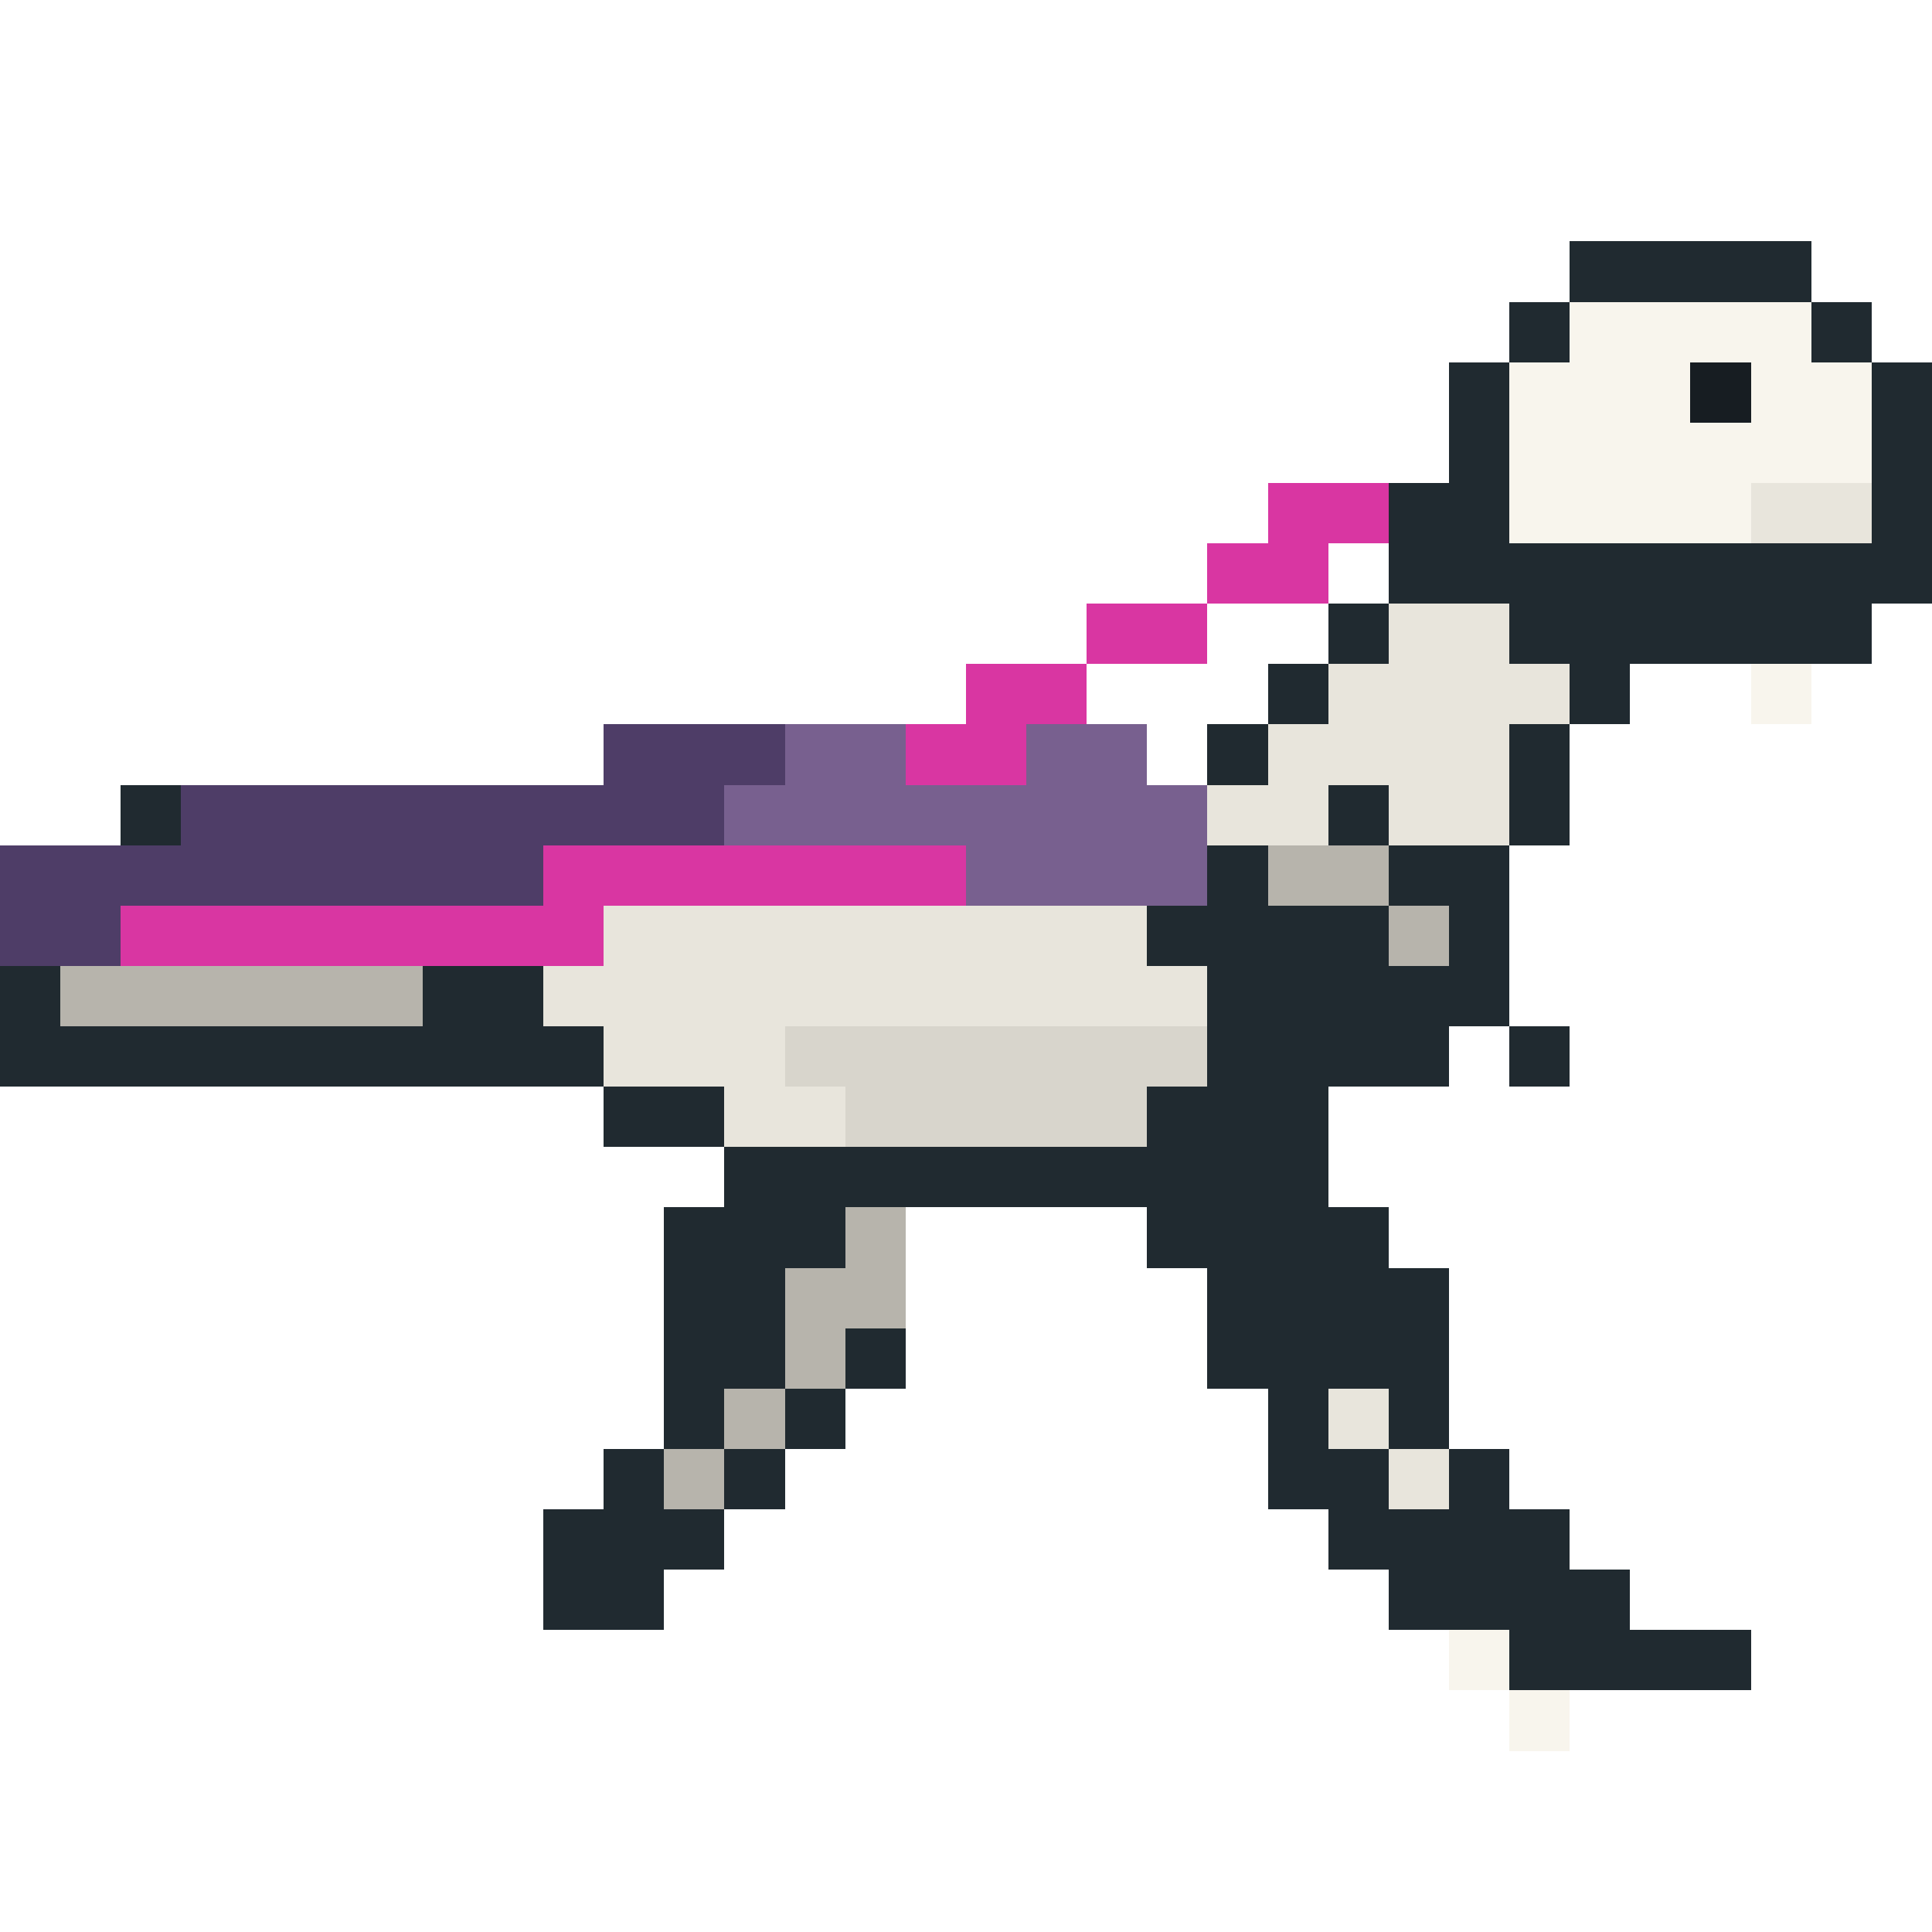
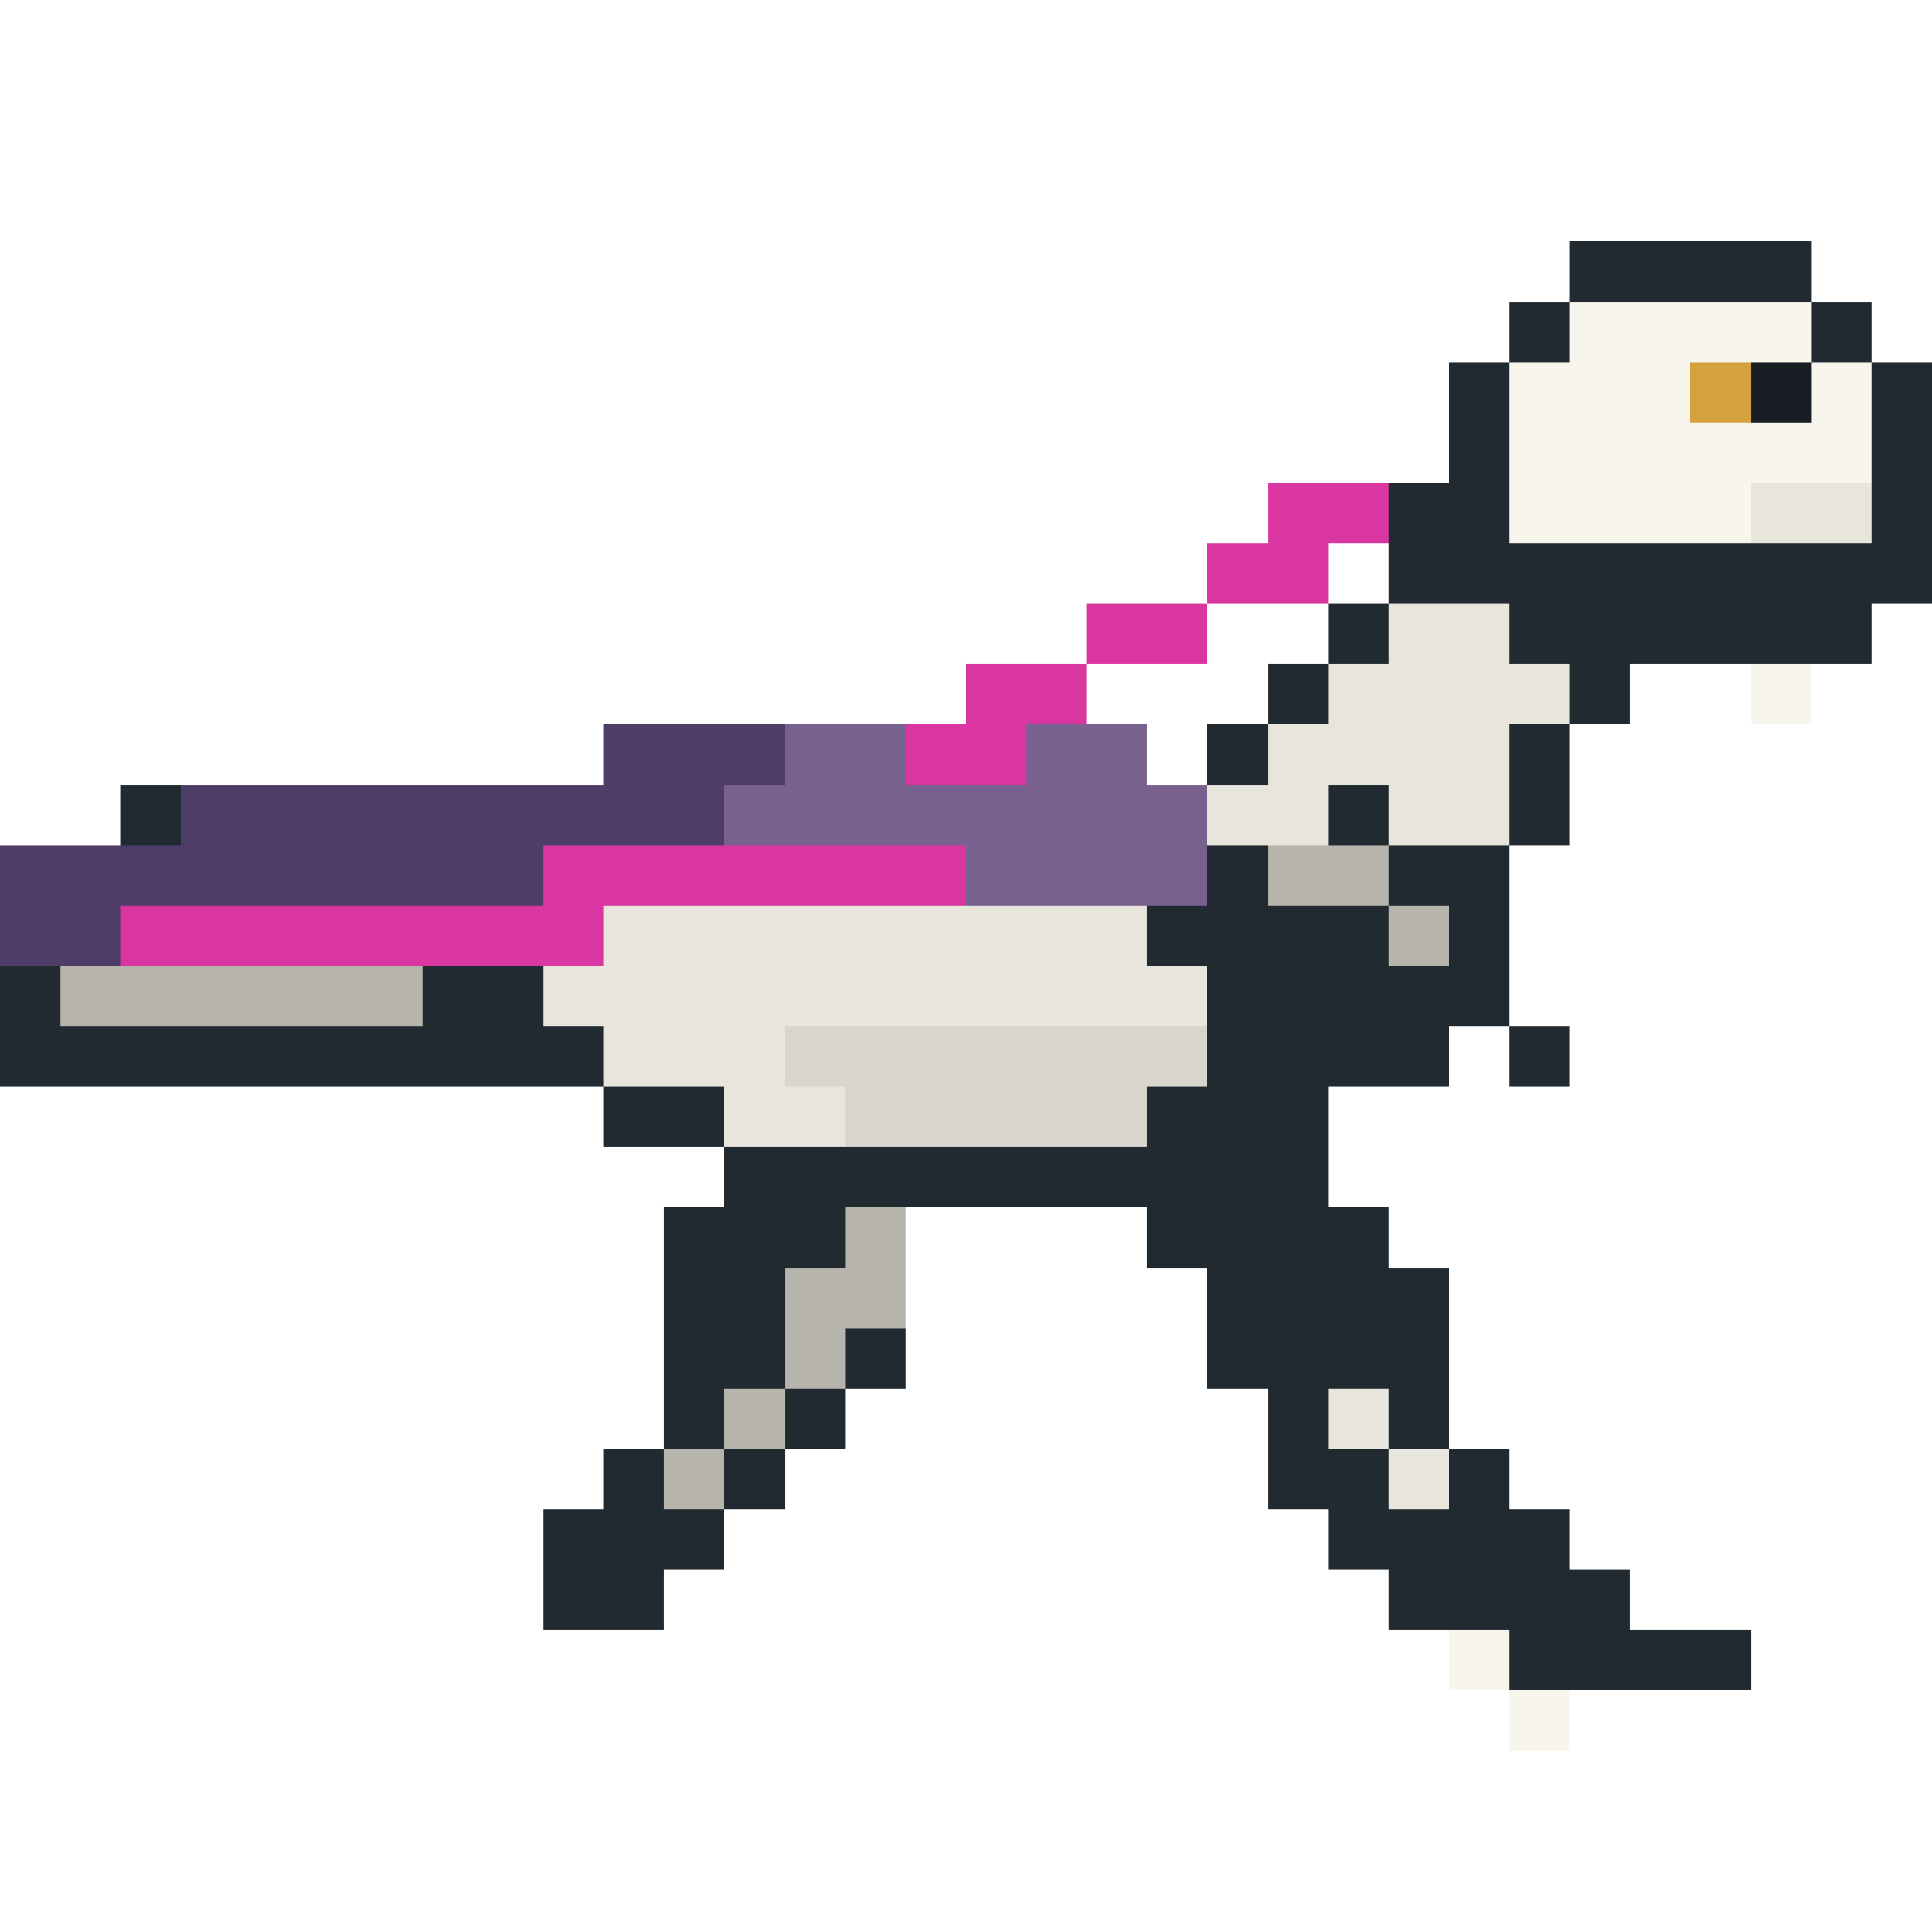
<svg xmlns="http://www.w3.org/2000/svg" viewBox="0 0 128 128" shape-rendering="crispEdges" role="img" aria-label="Violeta" data-character="Violeta" data-species="Velociraptor" data-age="adult" data-sex="female" data-lineage="Rosa" data-hide="white" data-back="purple" data-dorsal-stripe="magenta" data-eye="gold-ochre" data-origin="Jurassic World" data-render-style="pixel-art" data-pixel-grid="4px" data-pose="runA">
  <rect x="104" y="16" width="4" height="4" fill="#202a30" />
  <rect x="108" y="16" width="4" height="4" fill="#202a30" />
  <rect x="112" y="16" width="4" height="4" fill="#202a30" />
  <rect x="116" y="16" width="4" height="4" fill="#202a30" />
  <rect x="100" y="20" width="4" height="4" fill="#202a30" />
  <rect x="104" y="20" width="4" height="4" fill="#f8f5ed" />
  <rect x="108" y="20" width="4" height="4" fill="#f8f5ed" />
  <rect x="112" y="20" width="4" height="4" fill="#f8f5ed" />
  <rect x="116" y="20" width="4" height="4" fill="#f8f5ed" />
  <rect x="120" y="20" width="4" height="4" fill="#202a30" />
  <rect x="96" y="24" width="4" height="4" fill="#202a30" />
  <rect x="100" y="24" width="4" height="4" fill="#f8f5ed" />
  <rect x="104" y="24" width="4" height="4" fill="#f8f5ed" />
  <rect x="108" y="24" width="4" height="4" fill="#f8f5ed" />
  <rect x="112" y="24" width="4" height="4" fill="#171d22" />
  <rect x="116" y="24" width="4" height="4" fill="#f8f5ed" />
  <rect x="120" y="24" width="4" height="4" fill="#f8f5ed" />
  <rect x="124" y="24" width="4" height="4" fill="#202a30" />
  <rect x="96" y="28" width="4" height="4" fill="#202a30" />
  <rect x="100" y="28" width="4" height="4" fill="#f8f5ed" />
  <rect x="104" y="28" width="4" height="4" fill="#f8f5ed" />
  <rect x="108" y="28" width="4" height="4" fill="#f8f5ed" />
  <rect x="112" y="28" width="4" height="4" fill="#f8f5ed" />
  <rect x="116" y="28" width="4" height="4" fill="#f8f5ed" />
  <rect x="120" y="28" width="4" height="4" fill="#f8f5ed" />
  <rect x="124" y="28" width="4" height="4" fill="#202a30" />
  <rect x="84" y="32" width="4" height="4" fill="#d936a2" />
  <rect x="88" y="32" width="4" height="4" fill="#d936a2" />
  <rect x="92" y="32" width="4" height="4" fill="#202a30" />
  <rect x="96" y="32" width="4" height="4" fill="#202a30" />
  <rect x="100" y="32" width="4" height="4" fill="#f8f5ed" />
  <rect x="104" y="32" width="4" height="4" fill="#f8f5ed" />
  <rect x="108" y="32" width="4" height="4" fill="#f8f5ed" />
  <rect x="112" y="32" width="4" height="4" fill="#f8f5ed" />
  <rect x="116" y="32" width="4" height="4" fill="#e8e5dc" />
  <rect x="120" y="32" width="4" height="4" fill="#e8e5dc" />
  <rect x="124" y="32" width="4" height="4" fill="#202a30" />
  <rect x="80" y="36" width="4" height="4" fill="#d936a2" />
  <rect x="84" y="36" width="4" height="4" fill="#d936a2" />
  <rect x="92" y="36" width="4" height="4" fill="#202a30" />
  <rect x="96" y="36" width="4" height="4" fill="#202a30" />
  <rect x="100" y="36" width="4" height="4" fill="#202a30" />
  <rect x="104" y="36" width="4" height="4" fill="#202a30" />
  <rect x="108" y="36" width="4" height="4" fill="#202a30" />
  <rect x="112" y="36" width="4" height="4" fill="#202a30" />
  <rect x="116" y="36" width="4" height="4" fill="#202a30" />
  <rect x="120" y="36" width="4" height="4" fill="#202a30" />
  <rect x="124" y="36" width="4" height="4" fill="#202a30" />
  <rect x="72" y="40" width="4" height="4" fill="#d936a2" />
  <rect x="76" y="40" width="4" height="4" fill="#d936a2" />
  <rect x="88" y="40" width="4" height="4" fill="#202a30" />
  <rect x="92" y="40" width="4" height="4" fill="#e8e5dc" />
  <rect x="96" y="40" width="4" height="4" fill="#e8e5dc" />
  <rect x="100" y="40" width="4" height="4" fill="#202a30" />
  <rect x="104" y="40" width="4" height="4" fill="#202a30" />
  <rect x="108" y="40" width="4" height="4" fill="#202a30" />
  <rect x="112" y="40" width="4" height="4" fill="#202a30" />
  <rect x="116" y="40" width="4" height="4" fill="#202a30" />
  <rect x="120" y="40" width="4" height="4" fill="#202a30" />
  <rect x="64" y="44" width="4" height="4" fill="#d936a2" />
  <rect x="68" y="44" width="4" height="4" fill="#d936a2" />
  <rect x="84" y="44" width="4" height="4" fill="#202a30" />
  <rect x="88" y="44" width="4" height="4" fill="#e8e5dc" />
  <rect x="92" y="44" width="4" height="4" fill="#e8e5dc" />
  <rect x="96" y="44" width="4" height="4" fill="#e8e5dc" />
  <rect x="100" y="44" width="4" height="4" fill="#e8e5dc" />
  <rect x="104" y="44" width="4" height="4" fill="#202a30" />
  <rect x="116" y="44" width="4" height="4" fill="#f8f5ed" />
  <rect x="40" y="48" width="4" height="4" fill="#4e3d67" />
  <rect x="44" y="48" width="4" height="4" fill="#4e3d67" />
  <rect x="48" y="48" width="4" height="4" fill="#4e3d67" />
  <rect x="52" y="48" width="4" height="4" fill="#78608f" />
  <rect x="56" y="48" width="4" height="4" fill="#78608f" />
  <rect x="60" y="48" width="4" height="4" fill="#d936a2" />
  <rect x="64" y="48" width="4" height="4" fill="#d936a2" />
  <rect x="68" y="48" width="4" height="4" fill="#78608f" />
  <rect x="72" y="48" width="4" height="4" fill="#78608f" />
  <rect x="80" y="48" width="4" height="4" fill="#202a30" />
  <rect x="84" y="48" width="4" height="4" fill="#e8e5dc" />
  <rect x="88" y="48" width="4" height="4" fill="#e8e5dc" />
  <rect x="92" y="48" width="4" height="4" fill="#e8e5dc" />
  <rect x="96" y="48" width="4" height="4" fill="#e8e5dc" />
  <rect x="100" y="48" width="4" height="4" fill="#202a30" />
  <rect x="8" y="52" width="4" height="4" fill="#202a30" />
  <rect x="12" y="52" width="4" height="4" fill="#4e3d67" />
  <rect x="16" y="52" width="4" height="4" fill="#4e3d67" />
  <rect x="20" y="52" width="4" height="4" fill="#4e3d67" />
  <rect x="24" y="52" width="4" height="4" fill="#4e3d67" />
  <rect x="28" y="52" width="4" height="4" fill="#4e3d67" />
  <rect x="32" y="52" width="4" height="4" fill="#4e3d67" />
  <rect x="36" y="52" width="4" height="4" fill="#4e3d67" />
  <rect x="40" y="52" width="4" height="4" fill="#4e3d67" />
  <rect x="44" y="52" width="4" height="4" fill="#4e3d67" />
  <rect x="48" y="52" width="4" height="4" fill="#78608f" />
  <rect x="52" y="52" width="4" height="4" fill="#78608f" />
  <rect x="56" y="52" width="4" height="4" fill="#78608f" />
  <rect x="60" y="52" width="4" height="4" fill="#78608f" />
  <rect x="64" y="52" width="4" height="4" fill="#78608f" />
  <rect x="68" y="52" width="4" height="4" fill="#78608f" />
  <rect x="72" y="52" width="4" height="4" fill="#78608f" />
  <rect x="76" y="52" width="4" height="4" fill="#78608f" />
  <rect x="80" y="52" width="4" height="4" fill="#e8e5dc" />
  <rect x="84" y="52" width="4" height="4" fill="#e8e5dc" />
  <rect x="88" y="52" width="4" height="4" fill="#202a30" />
  <rect x="92" y="52" width="4" height="4" fill="#e8e5dc" />
  <rect x="96" y="52" width="4" height="4" fill="#e8e5dc" />
  <rect x="100" y="52" width="4" height="4" fill="#202a30" />
  <rect x="0" y="56" width="4" height="4" fill="#4e3d67" />
  <rect x="4" y="56" width="4" height="4" fill="#4e3d67" />
  <rect x="8" y="56" width="4" height="4" fill="#4e3d67" />
  <rect x="12" y="56" width="4" height="4" fill="#4e3d67" />
  <rect x="16" y="56" width="4" height="4" fill="#4e3d67" />
  <rect x="20" y="56" width="4" height="4" fill="#4e3d67" />
  <rect x="24" y="56" width="4" height="4" fill="#4e3d67" />
  <rect x="28" y="56" width="4" height="4" fill="#4e3d67" />
  <rect x="32" y="56" width="4" height="4" fill="#4e3d67" />
  <rect x="36" y="56" width="4" height="4" fill="#d936a2" />
  <rect x="40" y="56" width="4" height="4" fill="#d936a2" />
  <rect x="44" y="56" width="4" height="4" fill="#d936a2" />
  <rect x="48" y="56" width="4" height="4" fill="#d936a2" />
  <rect x="52" y="56" width="4" height="4" fill="#d936a2" />
  <rect x="56" y="56" width="4" height="4" fill="#d936a2" />
  <rect x="60" y="56" width="4" height="4" fill="#d936a2" />
  <rect x="64" y="56" width="4" height="4" fill="#78608f" />
  <rect x="68" y="56" width="4" height="4" fill="#78608f" />
  <rect x="72" y="56" width="4" height="4" fill="#78608f" />
  <rect x="76" y="56" width="4" height="4" fill="#78608f" />
  <rect x="80" y="56" width="4" height="4" fill="#202a30" />
  <rect x="84" y="56" width="4" height="4" fill="#b7b4ac" />
  <rect x="88" y="56" width="4" height="4" fill="#b7b4ac" />
  <rect x="92" y="56" width="4" height="4" fill="#202a30" />
  <rect x="96" y="56" width="4" height="4" fill="#202a30" />
  <rect x="0" y="60" width="4" height="4" fill="#4e3d67" />
  <rect x="4" y="60" width="4" height="4" fill="#4e3d67" />
  <rect x="8" y="60" width="4" height="4" fill="#d936a2" />
  <rect x="12" y="60" width="4" height="4" fill="#d936a2" />
  <rect x="16" y="60" width="4" height="4" fill="#d936a2" />
  <rect x="20" y="60" width="4" height="4" fill="#d936a2" />
  <rect x="24" y="60" width="4" height="4" fill="#d936a2" />
  <rect x="28" y="60" width="4" height="4" fill="#d936a2" />
  <rect x="32" y="60" width="4" height="4" fill="#d936a2" />
  <rect x="36" y="60" width="4" height="4" fill="#d936a2" />
  <rect x="40" y="60" width="4" height="4" fill="#e8e5dc" />
  <rect x="44" y="60" width="4" height="4" fill="#e8e5dc" />
  <rect x="48" y="60" width="4" height="4" fill="#e8e5dc" />
  <rect x="52" y="60" width="4" height="4" fill="#e8e5dc" />
  <rect x="56" y="60" width="4" height="4" fill="#e8e5dc" />
  <rect x="60" y="60" width="4" height="4" fill="#e8e5dc" />
  <rect x="64" y="60" width="4" height="4" fill="#e8e5dc" />
  <rect x="68" y="60" width="4" height="4" fill="#e8e5dc" />
  <rect x="72" y="60" width="4" height="4" fill="#e8e5dc" />
  <rect x="76" y="60" width="4" height="4" fill="#202a30" />
  <rect x="80" y="60" width="4" height="4" fill="#202a30" />
  <rect x="84" y="60" width="4" height="4" fill="#202a30" />
  <rect x="88" y="60" width="4" height="4" fill="#202a30" />
  <rect x="92" y="60" width="4" height="4" fill="#b7b4ac" />
  <rect x="96" y="60" width="4" height="4" fill="#202a30" />
  <rect x="0" y="64" width="4" height="4" fill="#202a30" />
  <rect x="4" y="64" width="4" height="4" fill="#b7b4ac" />
  <rect x="8" y="64" width="4" height="4" fill="#b7b4ac" />
  <rect x="12" y="64" width="4" height="4" fill="#b7b4ac" />
  <rect x="16" y="64" width="4" height="4" fill="#b7b4ac" />
  <rect x="20" y="64" width="4" height="4" fill="#b7b4ac" />
  <rect x="24" y="64" width="4" height="4" fill="#b7b4ac" />
  <rect x="28" y="64" width="4" height="4" fill="#202a30" />
  <rect x="32" y="64" width="4" height="4" fill="#202a30" />
  <rect x="36" y="64" width="4" height="4" fill="#e8e5dc" />
  <rect x="40" y="64" width="4" height="4" fill="#e8e5dc" />
  <rect x="44" y="64" width="4" height="4" fill="#e8e5dc" />
  <rect x="48" y="64" width="4" height="4" fill="#e8e5dc" />
  <rect x="52" y="64" width="4" height="4" fill="#e8e5dc" />
  <rect x="56" y="64" width="4" height="4" fill="#e8e5dc" />
  <rect x="60" y="64" width="4" height="4" fill="#e8e5dc" />
  <rect x="64" y="64" width="4" height="4" fill="#e8e5dc" />
  <rect x="68" y="64" width="4" height="4" fill="#e8e5dc" />
  <rect x="72" y="64" width="4" height="4" fill="#e8e5dc" />
  <rect x="76" y="64" width="4" height="4" fill="#e8e5dc" />
  <rect x="80" y="64" width="4" height="4" fill="#202a30" />
  <rect x="84" y="64" width="4" height="4" fill="#202a30" />
  <rect x="88" y="64" width="4" height="4" fill="#202a30" />
  <rect x="92" y="64" width="4" height="4" fill="#202a30" />
  <rect x="96" y="64" width="4" height="4" fill="#202a30" />
  <rect x="0" y="68" width="4" height="4" fill="#202a30" />
  <rect x="4" y="68" width="4" height="4" fill="#202a30" />
  <rect x="8" y="68" width="4" height="4" fill="#202a30" />
  <rect x="12" y="68" width="4" height="4" fill="#202a30" />
  <rect x="16" y="68" width="4" height="4" fill="#202a30" />
  <rect x="20" y="68" width="4" height="4" fill="#202a30" />
  <rect x="24" y="68" width="4" height="4" fill="#202a30" />
  <rect x="28" y="68" width="4" height="4" fill="#202a30" />
  <rect x="32" y="68" width="4" height="4" fill="#202a30" />
  <rect x="36" y="68" width="4" height="4" fill="#202a30" />
  <rect x="40" y="68" width="4" height="4" fill="#e8e5dc" />
  <rect x="44" y="68" width="4" height="4" fill="#e8e5dc" />
  <rect x="48" y="68" width="4" height="4" fill="#e8e5dc" />
  <rect x="52" y="68" width="4" height="4" fill="#d8d5cc" />
  <rect x="56" y="68" width="4" height="4" fill="#d8d5cc" />
  <rect x="60" y="68" width="4" height="4" fill="#d8d5cc" />
  <rect x="64" y="68" width="4" height="4" fill="#d8d5cc" />
  <rect x="68" y="68" width="4" height="4" fill="#d8d5cc" />
  <rect x="72" y="68" width="4" height="4" fill="#d8d5cc" />
  <rect x="76" y="68" width="4" height="4" fill="#d8d5cc" />
  <rect x="80" y="68" width="4" height="4" fill="#202a30" />
  <rect x="84" y="68" width="4" height="4" fill="#202a30" />
  <rect x="88" y="68" width="4" height="4" fill="#202a30" />
  <rect x="92" y="68" width="4" height="4" fill="#202a30" />
  <rect x="100" y="68" width="4" height="4" fill="#202a30" />
  <rect x="40" y="72" width="4" height="4" fill="#202a30" />
  <rect x="44" y="72" width="4" height="4" fill="#202a30" />
  <rect x="48" y="72" width="4" height="4" fill="#e8e5dc" />
  <rect x="52" y="72" width="4" height="4" fill="#e8e5dc" />
  <rect x="56" y="72" width="4" height="4" fill="#d8d5cc" />
  <rect x="60" y="72" width="4" height="4" fill="#d8d5cc" />
  <rect x="64" y="72" width="4" height="4" fill="#d8d5cc" />
  <rect x="68" y="72" width="4" height="4" fill="#d8d5cc" />
  <rect x="72" y="72" width="4" height="4" fill="#d8d5cc" />
  <rect x="76" y="72" width="4" height="4" fill="#202a30" />
  <rect x="80" y="72" width="4" height="4" fill="#202a30" />
  <rect x="84" y="72" width="4" height="4" fill="#202a30" />
  <rect x="48" y="76" width="4" height="4" fill="#202a30" />
  <rect x="52" y="76" width="4" height="4" fill="#202a30" />
  <rect x="56" y="76" width="4" height="4" fill="#202a30" />
  <rect x="60" y="76" width="4" height="4" fill="#202a30" />
  <rect x="64" y="76" width="4" height="4" fill="#202a30" />
  <rect x="68" y="76" width="4" height="4" fill="#202a30" />
  <rect x="72" y="76" width="4" height="4" fill="#202a30" />
  <rect x="76" y="76" width="4" height="4" fill="#202a30" />
  <rect x="80" y="76" width="4" height="4" fill="#202a30" />
  <rect x="84" y="76" width="4" height="4" fill="#202a30" />
  <rect x="44" y="80" width="4" height="4" fill="#202a30" />
  <rect x="48" y="80" width="4" height="4" fill="#202a30" />
  <rect x="52" y="80" width="4" height="4" fill="#202a30" />
  <rect x="56" y="80" width="4" height="4" fill="#b7b4ac" />
  <rect x="76" y="80" width="4" height="4" fill="#202a30" />
  <rect x="80" y="80" width="4" height="4" fill="#202a30" />
  <rect x="84" y="80" width="4" height="4" fill="#202a30" />
  <rect x="88" y="80" width="4" height="4" fill="#202a30" />
  <rect x="44" y="84" width="4" height="4" fill="#202a30" />
  <rect x="48" y="84" width="4" height="4" fill="#202a30" />
  <rect x="52" y="84" width="4" height="4" fill="#b7b4ac" />
  <rect x="56" y="84" width="4" height="4" fill="#b7b4ac" />
  <rect x="80" y="84" width="4" height="4" fill="#202a30" />
  <rect x="84" y="84" width="4" height="4" fill="#202a30" />
  <rect x="88" y="84" width="4" height="4" fill="#202a30" />
  <rect x="92" y="84" width="4" height="4" fill="#202a30" />
  <rect x="44" y="88" width="4" height="4" fill="#202a30" />
  <rect x="48" y="88" width="4" height="4" fill="#202a30" />
  <rect x="52" y="88" width="4" height="4" fill="#b7b4ac" />
  <rect x="56" y="88" width="4" height="4" fill="#202a30" />
  <rect x="80" y="88" width="4" height="4" fill="#202a30" />
  <rect x="84" y="88" width="4" height="4" fill="#202a30" />
  <rect x="88" y="88" width="4" height="4" fill="#202a30" />
  <rect x="92" y="88" width="4" height="4" fill="#202a30" />
  <rect x="44" y="92" width="4" height="4" fill="#202a30" />
  <rect x="48" y="92" width="4" height="4" fill="#b7b4ac" />
  <rect x="52" y="92" width="4" height="4" fill="#202a30" />
  <rect x="84" y="92" width="4" height="4" fill="#202a30" />
  <rect x="88" y="92" width="4" height="4" fill="#e8e5dc" />
  <rect x="92" y="92" width="4" height="4" fill="#202a30" />
  <rect x="40" y="96" width="4" height="4" fill="#202a30" />
  <rect x="44" y="96" width="4" height="4" fill="#b7b4ac" />
  <rect x="48" y="96" width="4" height="4" fill="#202a30" />
  <rect x="84" y="96" width="4" height="4" fill="#202a30" />
  <rect x="88" y="96" width="4" height="4" fill="#202a30" />
  <rect x="92" y="96" width="4" height="4" fill="#e8e5dc" />
  <rect x="96" y="96" width="4" height="4" fill="#202a30" />
  <rect x="36" y="100" width="4" height="4" fill="#202a30" />
  <rect x="40" y="100" width="4" height="4" fill="#202a30" />
  <rect x="44" y="100" width="4" height="4" fill="#202a30" />
  <rect x="88" y="100" width="4" height="4" fill="#202a30" />
  <rect x="92" y="100" width="4" height="4" fill="#202a30" />
  <rect x="96" y="100" width="4" height="4" fill="#202a30" />
  <rect x="100" y="100" width="4" height="4" fill="#202a30" />
  <rect x="36" y="104" width="4" height="4" fill="#202a30" />
  <rect x="40" y="104" width="4" height="4" fill="#202a30" />
  <rect x="92" y="104" width="4" height="4" fill="#202a30" />
  <rect x="96" y="104" width="4" height="4" fill="#202a30" />
  <rect x="100" y="104" width="4" height="4" fill="#202a30" />
  <rect x="104" y="104" width="4" height="4" fill="#202a30" />
  <rect x="96" y="108" width="4" height="4" fill="#f8f5ed" />
  <rect x="100" y="108" width="4" height="4" fill="#202a30" />
  <rect x="104" y="108" width="4" height="4" fill="#202a30" />
  <rect x="108" y="108" width="4" height="4" fill="#202a30" />
  <rect x="112" y="108" width="4" height="4" fill="#202a30" />
  <rect x="100" y="112" width="4" height="4" fill="#f8f5ed" />
+   <rect x="112" y="24" width="4" height="4" fill="#d5a13c" />
+   <rect x="116" y="24" width="4" height="4" fill="#171d22" />
</svg>
